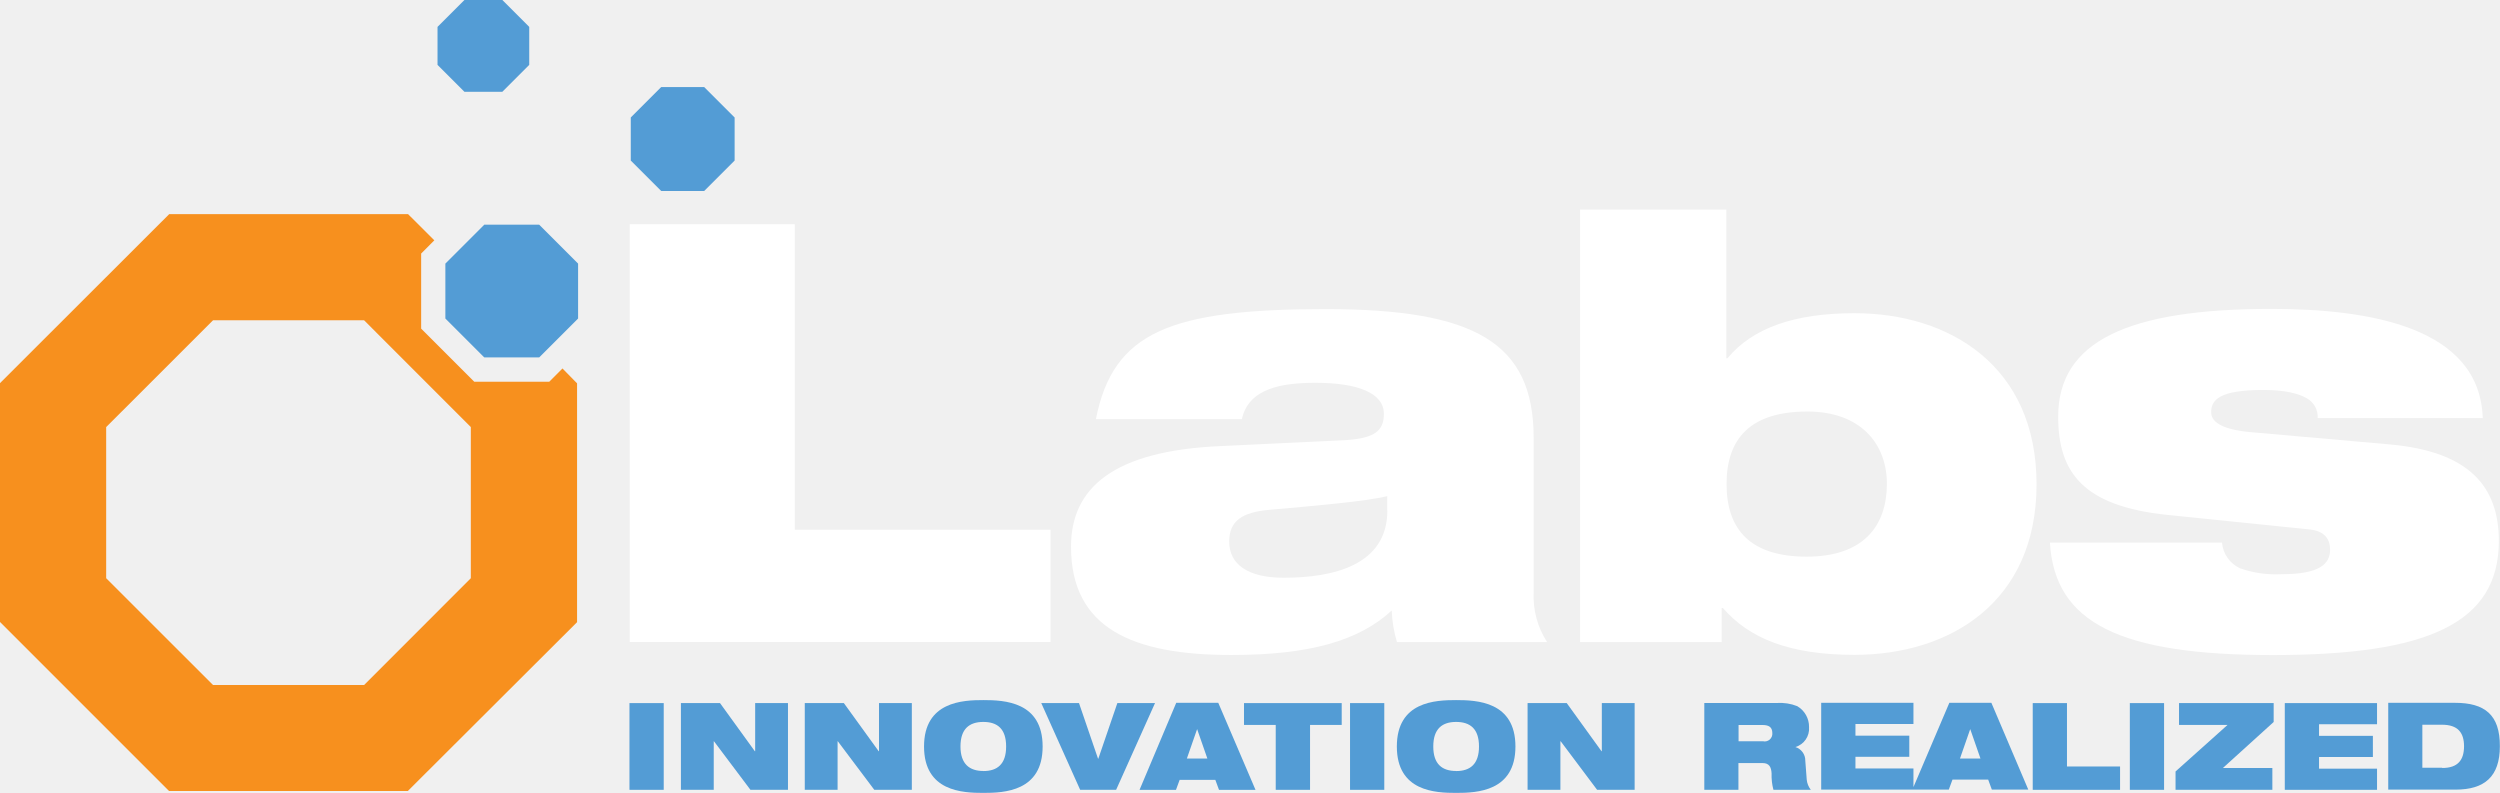
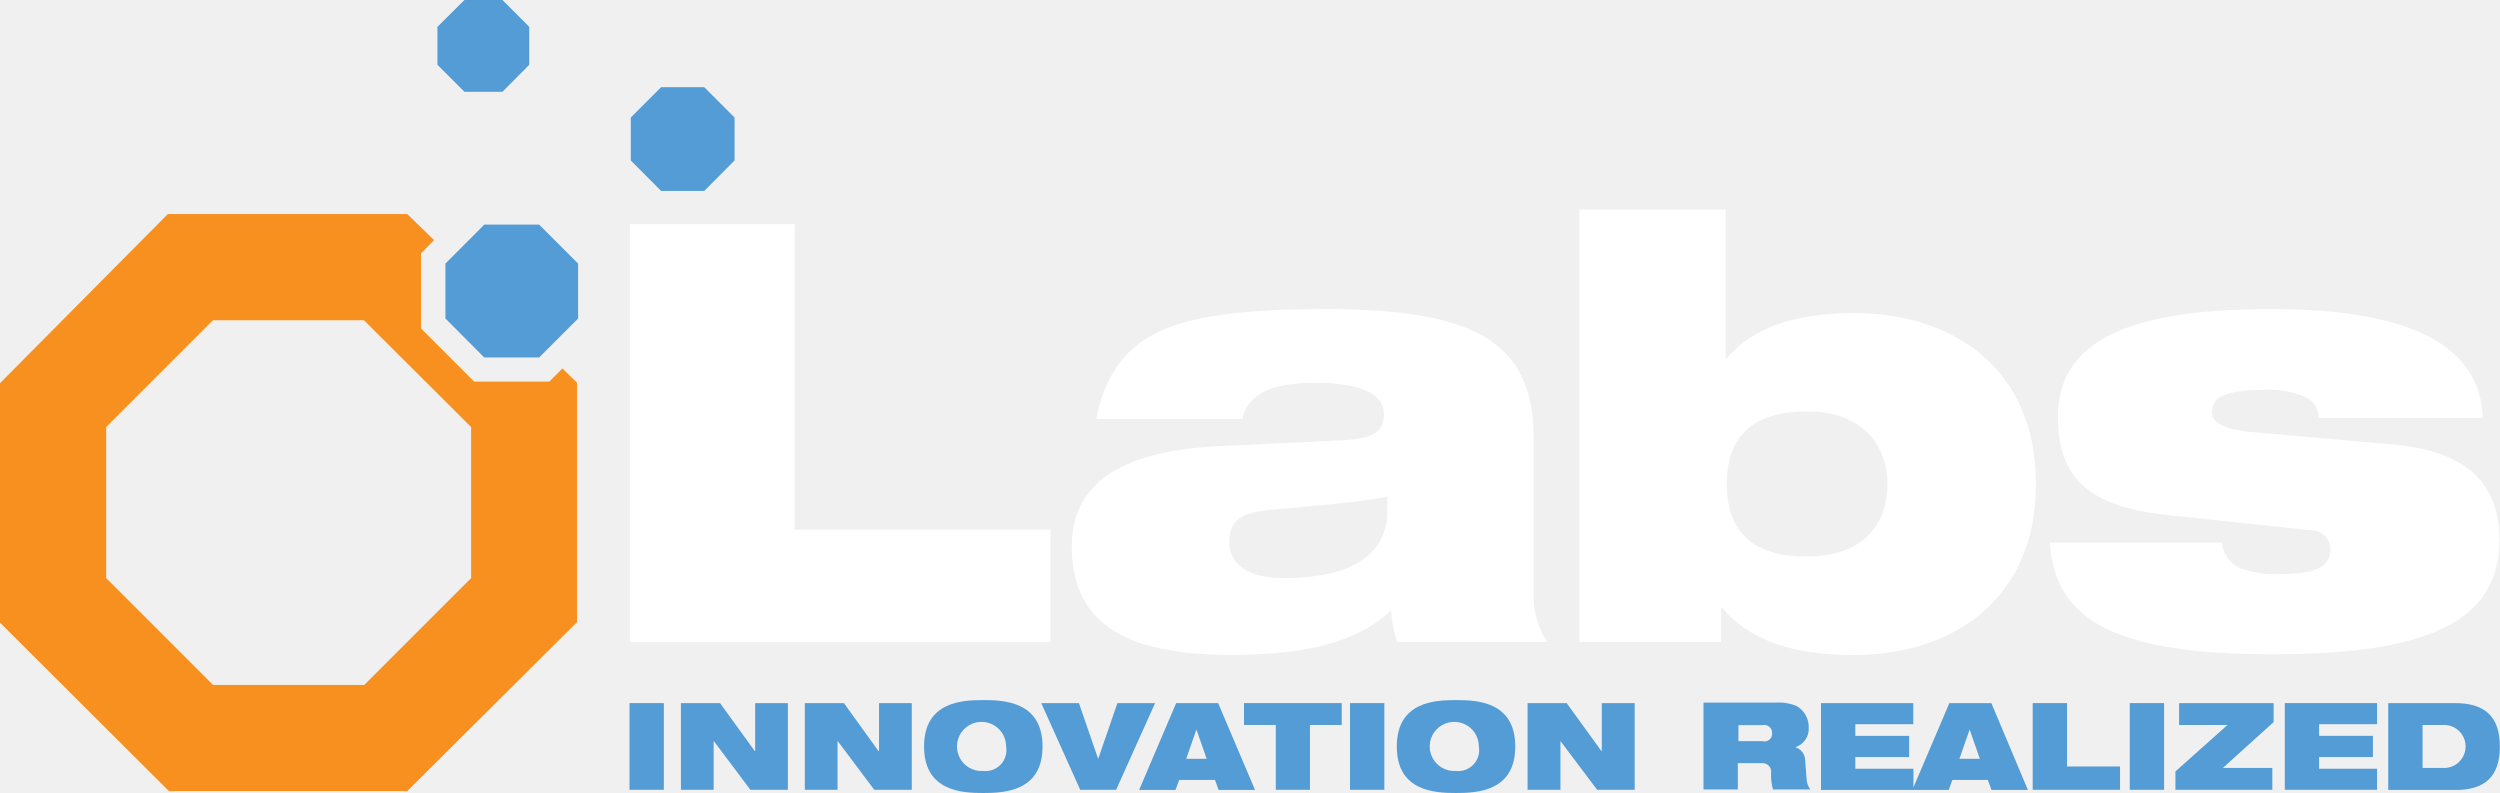
- <svg xmlns="http://www.w3.org/2000/svg" id="Layer_1" data-name="Layer 1" viewBox="0 0 366.38 116.2">
-   <defs>
-     <style>.cls-1{fill:#539cd5;}.cls-2{fill:#f7901e;}.cls-3{fill:#fff;}</style>
-   </defs>
-   <polygon class="cls-1" points="96.9 27.99 92.44 23.53 92.44 17.22 96.9 12.76 103.2 12.76 107.66 17.22 107.66 23.53 103.2 27.99 96.9 27.99" />
-   <polygon class="cls-1" points="70.97 32.93 65.27 38.63 65.27 46.68 70.97 52.38 79.02 52.38 84.72 46.68 84.72 38.63 79.02 32.93 70.97 32.93" />
-   <polygon class="cls-1" points="73.62 13.45 77.56 9.51 77.56 3.94 73.62 0 68.06 0 64.12 3.94 64.12 9.51 68.06 13.45 73.62 13.45" />
-   <path class="cls-2" d="M82.43,54L80.5,55.94h-11l-7.78-7.78v-11l1.93-1.94L59.8,31.38h-35L0,56.15v35l24.77,24.77h35L84.57,91.18v-35ZM69,84.74L53.36,100.39H31.22L15.56,84.74V62.59L31.22,46.94H53.36L69,62.59V84.74Z" transform="translate(0 0)" />
-   <polygon class="cls-3" points="153.96 77.63 116.48 77.63 116.48 32.86 92.29 32.86 92.29 94.09 153.96 94.09 153.96 77.63" />
-   <path class="cls-3" d="M224.76,86.81V64.17c0-14-8.66-18.87-30.53-18.87-11.32,0-19.13.85-24.36,3.26s-8,6.43-9.26,12.86H182c1-4.55,5.92-5.32,10.81-5.32,6.09,0,10,1.46,10,4.55,0,2.57-1.46,3.6-5.75,3.86l-18.1.86c-15.86.68-22,6.17-22,14.75,0,12,9.09,15.87,23.5,15.87,11.4,0,18.69-2.06,23.5-6.52a18.35,18.35,0,0,0,.77,4.63h22A12.37,12.37,0,0,1,224.76,86.81Zm-21.44-12c0,8.06-8,9.86-15.18,9.86-5.32,0-8-2-8-5.31,0-3,1.89-4.29,5.84-4.64,7.63-.68,13.72-1.2,17.32-2V74.8Z" transform="translate(0 0)" />
-   <path class="cls-3" d="M271.78,45.9c-8.75,0-14.92,2.14-18.61,6.6H253V30.72H231.56V94.1h20.75v-5h0.18c3.86,4.46,9.77,6.87,19.29,6.87,13.9,0,26.68-7.64,26.68-25S285.68,45.9,271.78,45.9Zm-7,35.68c-8.23,0-11.75-3.95-11.75-10.64s3.52-10.63,11.84-10.63c7.72,0,11.66,4.63,11.66,10.63C276.5,77.12,273.07,81.58,264.75,81.58Z" transform="translate(0 0)" />
-   <path class="cls-3" d="M334.39,84.15a15.78,15.78,0,0,1-6.09-.86,4.55,4.55,0,0,1-2.66-3.77H300.42C301.11,91.35,310.8,96,333.1,96c22.64,0,33.11-4.63,33.11-16.72,0-8-4.37-13.12-16-14.15l-20.41-1.8c-4.63-.43-5.75-1.71-5.75-2.92,0-1.8,1.2-3.26,7.63-3.26,3.17,0,5.15.51,6.35,1.2a3.1,3.1,0,0,1,1.63,2.92h24.19c-0.43-13.29-16.47-16-31-16-20.93,0-31.22,4.72-31.22,15.78,0,8.15,3.6,13.12,16,14.41l20.93,2.14c2.23,0.26,2.92,1.54,2.92,2.92C341.5,82.69,339.87,84.15,334.39,84.15Z" transform="translate(0 0)" />
-   <rect class="cls-1" x="92.25" y="103.04" width="5.02" height="12.71" />
-   <polygon class="cls-1" points="110.67 110.09 110.62 110.09 105.52 103.04 99.79 103.04 99.79 115.75 104.6 115.75 104.6 108.63 104.63 108.63 109.98 115.75 115.48 115.75 115.48 103.04 110.67 103.04 110.67 110.09" />
-   <polygon class="cls-1" points="128.82 110.09 128.77 110.09 123.67 103.04 117.94 103.04 117.94 115.75 122.75 115.75 122.75 108.63 122.78 108.63 128.13 115.75 133.63 115.75 133.63 103.04 128.82 103.04 128.82 110.09" />
-   <path class="cls-1" d="M144.11,102.6c-3,0-8.69.21-8.69,6.8s5.64,6.8,8.69,6.8,8.69-.21,8.69-6.8S147.15,102.6,144.11,102.6Zm0,10.39c-2,0-3.35-1-3.35-3.59s1.3-3.6,3.35-3.6,3.34,1,3.34,3.6S146.15,113,144.11,113Z" transform="translate(0 0)" />
-   <polygon class="cls-1" points="163.75 103.04 160.96 111.19 160.92 111.19 158.13 103.04 152.6 103.04 158.3 115.75 163.57 115.75 169.27 103.04 163.75 103.04" />
-   <path class="cls-1" d="M178.54,103h-6.16L167,115.76h5.34l0.54-1.47h5.23l0.54,1.47H184Zm-4.6,8.16,1.5-4.31h0l1.5,4.31h-3Z" transform="translate(0 0)" />
-   <polygon class="cls-1" points="182.31 106.24 186.96 106.24 186.96 115.75 191.99 115.75 191.99 106.24 196.63 106.24 196.63 103.04 182.31 103.04 182.31 106.24" />
-   <rect class="cls-1" x="197.85" y="103.04" width="5.02" height="12.71" />
-   <path class="cls-1" d="M213.4,102.6c-3.05,0-8.69.21-8.69,6.8s5.64,6.8,8.69,6.8,8.69-.21,8.69-6.8S216.44,102.6,213.4,102.6Zm0,10.39c-2.05,0-3.35-1-3.35-3.59s1.3-3.6,3.35-3.6,3.35,1,3.35,3.6S215.44,113,213.4,113Z" transform="translate(0 0)" />
-   <polygon class="cls-1" points="234.75 110.09 234.7 110.09 229.61 103.04 223.87 103.04 223.87 115.75 228.68 115.75 228.68 108.63 228.72 108.63 234.06 115.75 239.56 115.75 239.56 103.04 234.75 103.04 234.75 110.09" />
-   <path class="cls-1" d="M264.78,114.26l-0.21-2.78a2.06,2.06,0,0,0-1.45-2v0a2.81,2.81,0,0,0,2-2.91,3.49,3.49,0,0,0-1.73-3.08,6.74,6.74,0,0,0-3-.46H249.77v12.72h5v-3.92h3.56c0.93,0,1.25.57,1.3,1.51a8.26,8.26,0,0,0,.27,2.41h5.48A2.85,2.85,0,0,1,264.78,114.26Zm-6.43-5.63h-3.56v-2.38h3.49c0.84,0,1.46.23,1.46,1.19A1.13,1.13,0,0,1,258.35,108.63Z" transform="translate(0 0)" />
-   <path class="cls-1" d="M291.84,103h-6.16l-5.26,12.35v-2.73h-8.5v-1.71h7.89v-3.1h-7.89v-1.71h8.5V103H266.9v12.72h18.7l0.54-1.47h5.23l0.54,1.47h5.34Zm-4.6,8.16,1.5-4.31h0l1.5,4.31h-3Z" transform="translate(0 0)" />
-   <polygon class="cls-1" points="302.92 103.04 297.9 103.04 297.9 115.75 310.7 115.75 310.7 112.33 302.92 112.33 302.92 103.04" />
-   <rect class="cls-1" x="312.13" y="103.04" width="5.02" height="12.71" />
-   <polygon class="cls-1" points="319.34 106.24 326.45 106.24 318.83 113.06 318.83 115.75 333.02 115.75 333.02 112.55 325.77 112.55 333.21 105.81 333.21 103.04 319.34 103.04 319.34 106.24" />
-   <polygon class="cls-1" points="334.84 115.75 348.36 115.75 348.36 112.65 339.86 112.65 339.86 110.94 347.75 110.94 347.75 107.84 339.86 107.84 339.86 106.14 348.36 106.14 348.36 103.04 334.84 103.04 334.84 115.75" />
-   <path class="cls-1" d="M359.79,103H350v12.72h9.88c4.22,0,6.48-1.89,6.48-6.36C366.38,104.71,364.1,103,359.79,103Zm-1.87,9.51H355v-6.3h2.88c2.3,0,3.23,1.14,3.23,3.15S360.22,112.55,357.92,112.55Z" transform="translate(0 0)" />
+ <svg xmlns="http://www.w3.org/2000/svg" id="Layer_1" data-name="Layer 1" viewBox="0 0 156.59 49.66">
+   <polygon points="41.41 11.96 39.51 10.05 39.51 7.36 41.41 5.46 44.11 5.46 46.01 7.36 46.01 10.05 44.11 11.96 41.41 11.96" style="fill:#539cd5" />
+   <polygon points="30.33 14.07 27.9 16.51 27.9 19.95 30.33 22.39 33.77 22.39 36.21 19.95 36.21 16.51 33.77 14.07 30.33 14.07" style="fill:#539cd5" />
+   <polygon points="31.47 5.75 33.15 4.06 33.15 1.68 31.47 0 29.09 0 27.4 1.68 27.4 4.06 29.09 5.75 31.47 5.75" style="fill:#539cd5" />
+   <path d="M37.72,23.87l-0.82.82H32.19l-3.33-3.33v-4.7l0.82-.83L28,14.2h-15L2.49,24.79v15L13.07,50.34H28L38.63,39.76v-15ZM32,37l-6.69,6.69H15.83L9.14,37V27.54l6.69-6.69h9.46L32,27.54V37Z" transform="translate(-2.49 -0.79)" style="fill:#f7901e" />
+   <polygon points="65.8 33.18 49.78 33.18 49.78 14.04 39.45 14.04 39.45 40.22 65.8 40.22 65.8 33.18" style="fill:#fff" />
+   <path d="M98.55,37.89V28.21c0-6-3.7-8.06-13-8.06-4.84,0-8.18.36-10.41,1.39s-3.41,2.75-4,5.5h9.16c0.44-1.94,2.53-2.27,4.62-2.27,2.6,0,4.25.62,4.25,1.94,0,1.1-.62,1.54-2.46,1.65L79,28.73c-6.78.29-9.38,2.64-9.38,6.3,0,5.13,3.89,6.78,10,6.78,4.87,0,8-.88,10-2.79A7.84,7.84,0,0,0,90,41H99.4A5.29,5.29,0,0,1,98.55,37.89Zm-9.16-5.13C89.39,36.2,86,37,82.9,37c-2.27,0-3.41-.88-3.41-2.27s0.81-1.83,2.5-2c3.26-.29,5.86-0.51,7.4-0.84v0.88Z" transform="translate(-2.49 -0.79)" style="fill:#fff" />
+   <path d="M118.65,20.4c-3.74,0-6.38.91-8,2.82h-0.07V13.92h-9.16V41h8.87V38.88h0.08c1.65,1.91,4.18,2.94,8.24,2.94,5.94,0,11.4-3.27,11.4-10.71S124.59,20.4,118.65,20.4Zm-3,15.25c-3.52,0-5-1.69-5-4.55s1.5-4.54,5.06-4.54c3.3,0,5,2,5,4.54S119.2,35.65,115.64,35.65Z" transform="translate(-2.49 -0.79)" style="fill:#fff" />
+   <path d="M145.4,36.75a6.75,6.75,0,0,1-2.6-.37,1.94,1.94,0,0,1-1.14-1.61H130.89c0.29,5.06,4.44,7,14,7s14.15-2,14.15-7.15c0-3.41-1.87-5.61-6.82-6l-8.72-.77c-2-.18-2.46-0.73-2.46-1.25,0-.77.51-1.39,3.26-1.39a5.54,5.54,0,0,1,2.71.51,1.33,1.33,0,0,1,.7,1.25H158c-0.18-5.68-7-6.82-13.27-6.82-8.94,0-13.34,2-13.34,6.74,0,3.48,1.54,5.61,6.85,6.16L147.2,34a1.2,1.2,0,0,1,1.25,1.25C148.45,36.13,147.75,36.75,145.4,36.75Z" transform="translate(-2.49 -0.79)" style="fill:#fff" />
+   <rect x="39.43" y="44.04" width="2.15" height="5.43" style="fill:#539cd5" />
+   <polygon points="47.3 47.05 47.28 47.05 45.1 44.04 42.65 44.04 42.65 49.47 44.7 49.47 44.7 46.43 44.72 46.43 47 49.47 49.35 49.47 49.35 44.04 47.3 44.04 47.3 47.05" style="fill:#539cd5" />
+   <polygon points="55.06 47.05 55.03 47.05 52.86 44.04 50.41 44.04 50.41 49.47 52.46 49.47 52.46 46.43 52.48 46.43 54.76 49.47 57.11 49.47 57.11 44.04 55.06 44.04 55.06 47.05" style="fill:#539cd5" />
+   <path d="M64.08,44.64c-1.3,0-3.71.09-3.71,2.91s2.41,2.91,3.71,2.91,3.71-.09,3.71-2.91S65.38,44.64,64.08,44.64Zm0,4.44a1.54,1.54,0,1,1,1.43-1.53A1.31,1.31,0,0,1,64.08,49.08Z" transform="translate(-2.49 -0.79)" style="fill:#539cd5" />
+   <polygon points="69.99 44.04 68.79 47.52 68.78 47.52 67.58 44.04 65.22 44.04 67.66 49.47 69.91 49.47 72.35 44.04 69.99 44.04" style="fill:#539cd5" />
+   <path d="M78.79,44.83H76.16l-2.32,5.44h2.28l0.23-.63h2.24l0.23,0.63h2.28Zm-2,3.49,0.64-1.84h0l0.64,1.84h-1.3Z" transform="translate(-2.49 -0.79)" style="fill:#539cd5" />
+   <polygon points="77.92 45.41 79.91 45.41 79.91 49.47 82.05 49.47 82.05 45.41 84.04 45.41 84.04 44.04 77.92 44.04 77.92 45.41" style="fill:#539cd5" />
+   <rect x="84.56" y="44.04" width="2.15" height="5.43" style="fill:#539cd5" />
+   <path d="M93.69,44.64c-1.3,0-3.71.09-3.71,2.91s2.41,2.91,3.71,2.91,3.71-.09,3.71-2.91S95,44.64,93.69,44.64Zm0,4.44a1.54,1.54,0,1,1,1.43-1.53A1.31,1.31,0,0,1,93.69,49.08Z" transform="translate(-2.49 -0.79)" style="fill:#539cd5" />
+   <polygon points="100.33 47.05 100.31 47.05 98.13 44.04 95.68 44.04 95.68 49.47 97.74 49.47 97.74 46.43 97.75 46.43 100.04 49.47 102.39 49.47 102.39 44.04 100.33 44.04 100.33 47.05" style="fill:#539cd5" />
+   <path d="M115.65,49.62l-0.09-1.19a0.88,0.88,0,0,0-.62-0.84h0a1.2,1.2,0,0,0,.84-1.24A1.49,1.49,0,0,0,115,45a2.88,2.88,0,0,0-1.29-.2h-4.52v5.44h2.15V48.59h1.52a0.54,0.54,0,0,1,.56.65,3.53,3.53,0,0,0,.12,1h2.34A1.22,1.22,0,0,1,115.65,49.62Zm-2.75-2.41h-1.52v-1h1.49a0.5,0.5,0,0,1,.62.51A0.48,0.48,0,0,1,112.91,47.22Z" transform="translate(-2.49 -0.79)" style="fill:#539cd5" />
+   <path d="M127.22,44.83h-2.63l-2.25,5.28V48.94H118.7V48.21h3.37V46.88H118.7V46.15h3.63V44.83h-5.78v5.44h8l0.23-.63H127l0.23,0.63h2.28Zm-2,3.49,0.64-1.84h0l0.64,1.84h-1.3Z" transform="translate(-2.49 -0.79)" style="fill:#539cd5" />
+   <polygon points="129.47 44.04 127.32 44.04 127.32 49.47 132.79 49.47 132.79 48.01 129.47 48.01 129.47 44.04" style="fill:#539cd5" />
+   <rect x="133.4" y="44.04" width="2.15" height="5.43" style="fill:#539cd5" />
+   <polygon points="136.49 45.41 139.52 45.41 136.26 48.32 136.26 49.47 142.33 49.47 142.33 48.1 139.23 48.1 142.41 45.23 142.41 44.04 136.49 44.04 136.49 45.41" style="fill:#539cd5" />
+   <polygon points="143.11 49.47 148.89 49.47 148.89 48.15 145.26 48.15 145.26 47.42 148.63 47.42 148.63 46.09 145.26 46.09 145.26 45.36 148.89 45.36 148.89 44.04 143.11 44.04 143.11 49.47" style="fill:#539cd5" />
+   <path d="M156.26,44.83h-4.18v5.44h4.22c1.8,0,2.77-.81,2.77-2.72S158.1,44.83,156.26,44.83Zm-0.8,4.06h-1.23V46.2h1.23A1.35,1.35,0,1,1,155.46,48.89Z" transform="translate(-2.49 -0.79)" style="fill:#539cd5" />
</svg>
